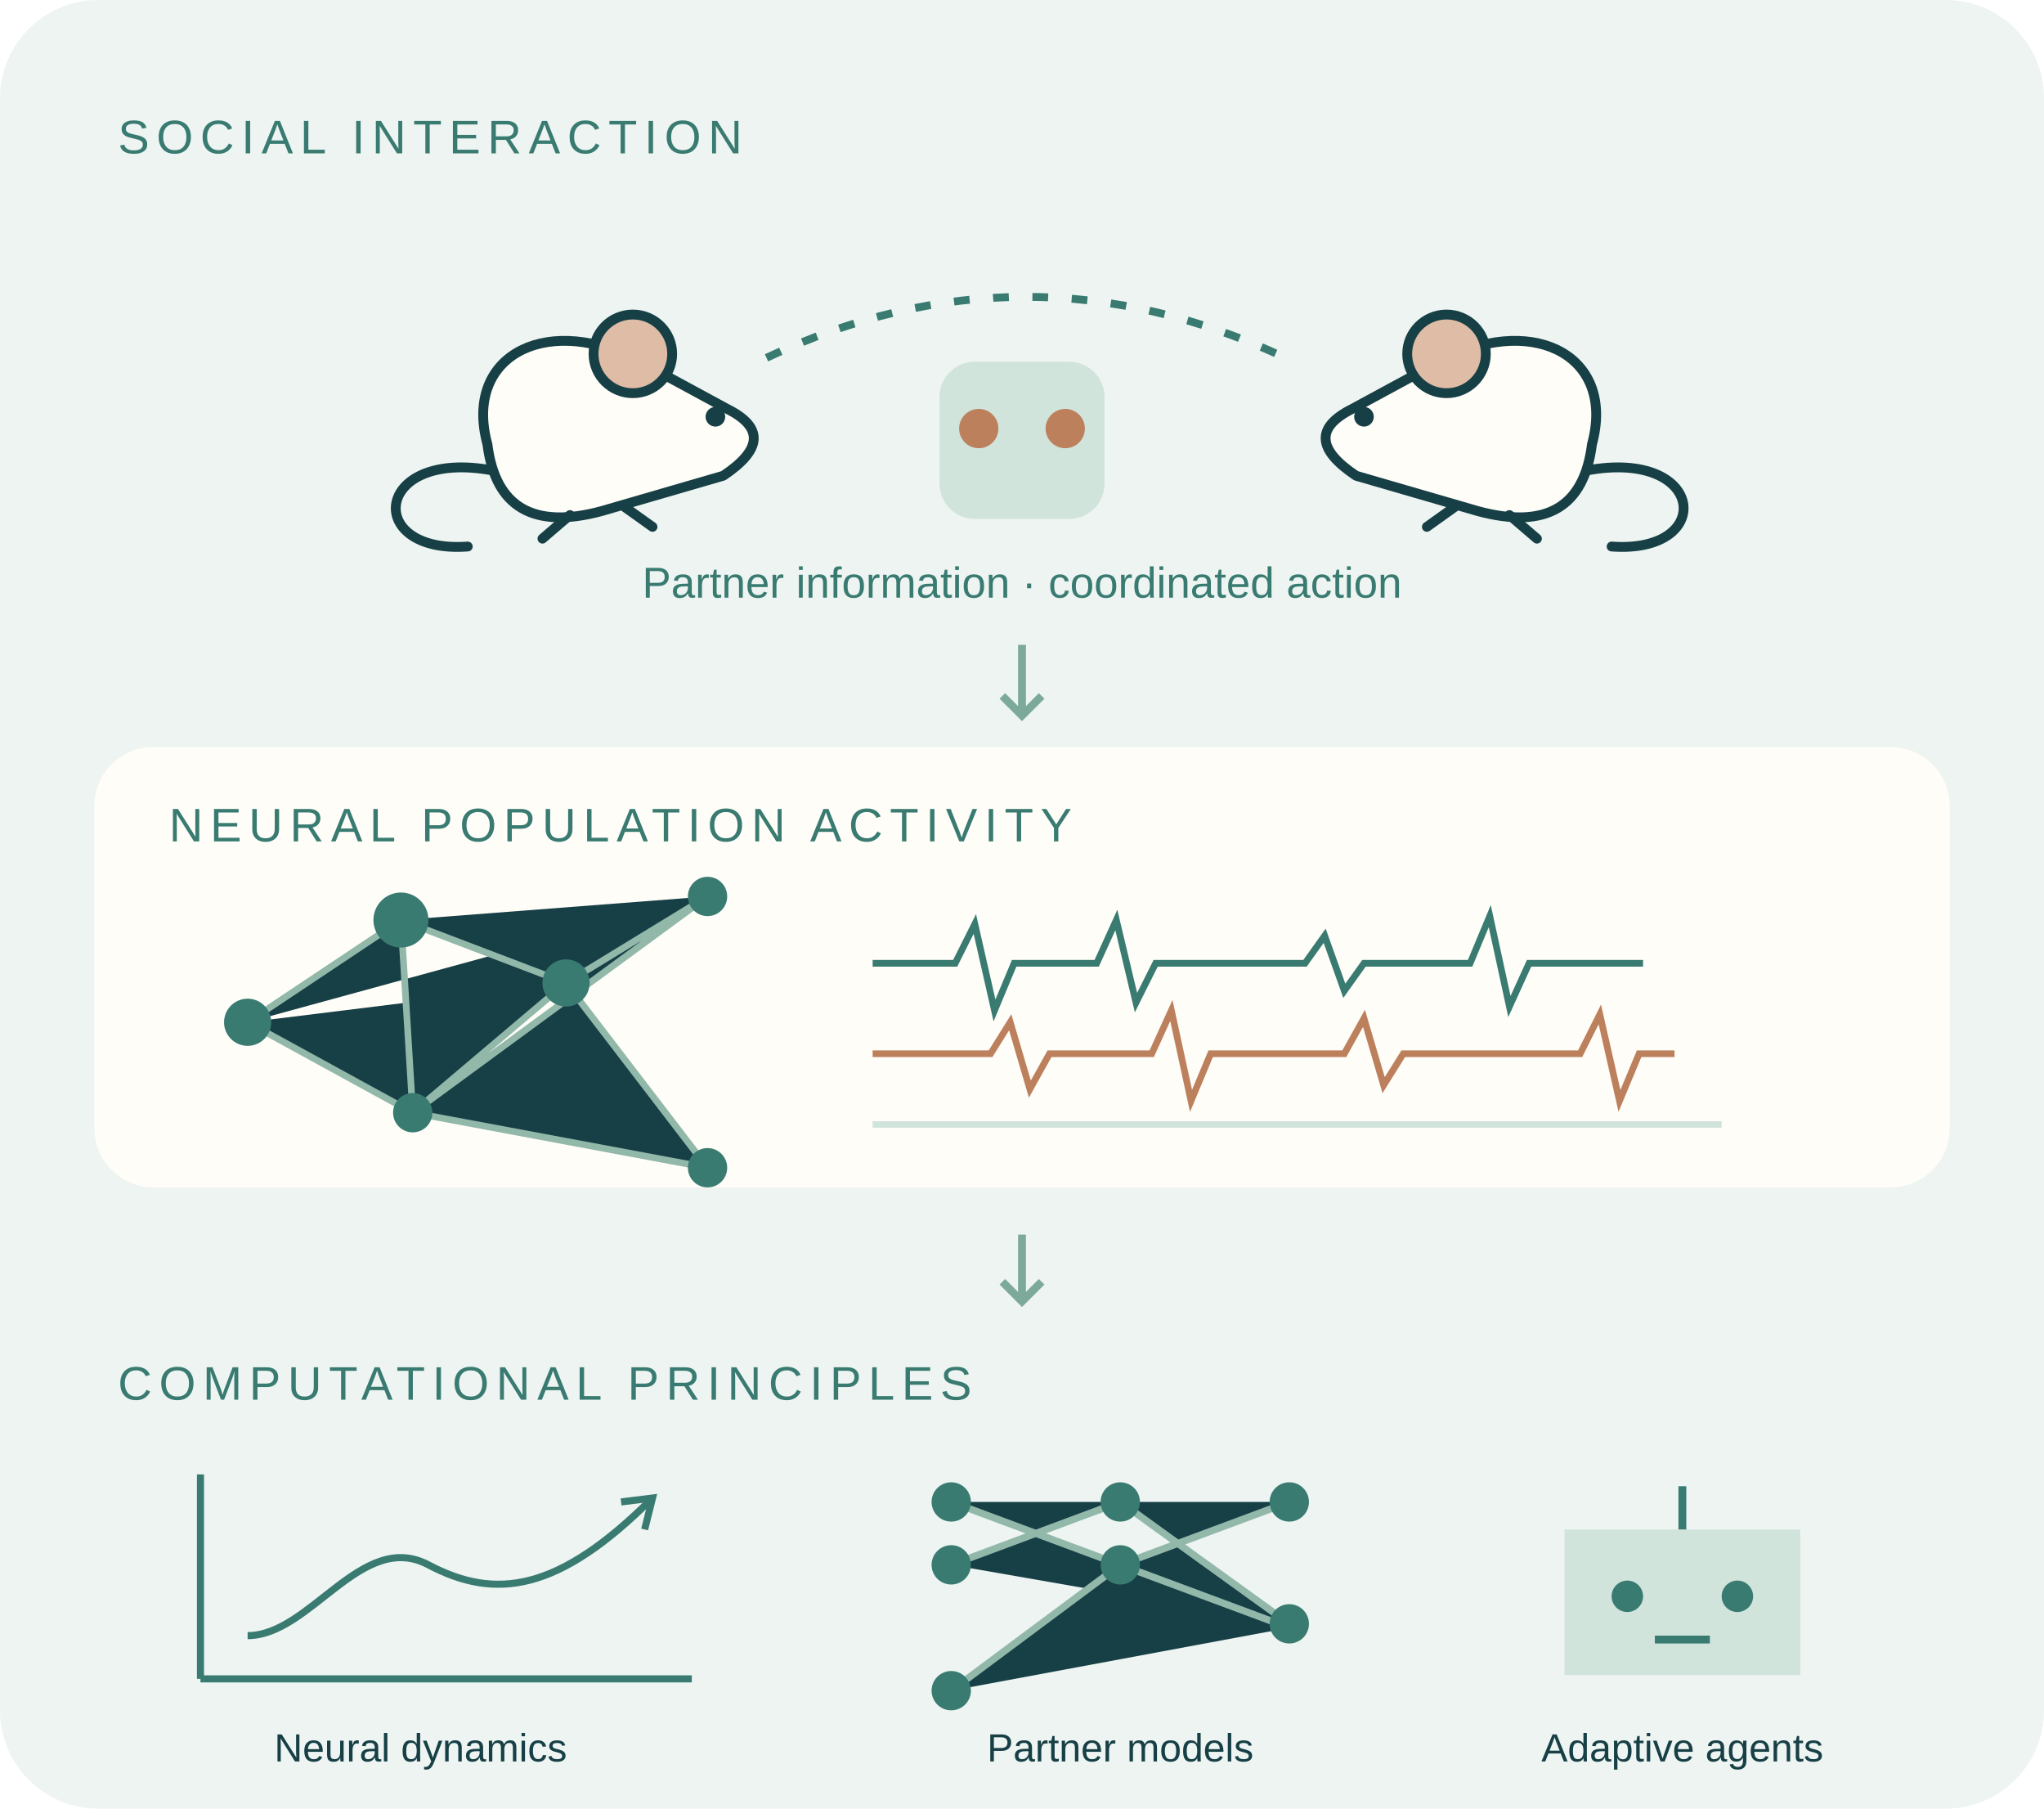
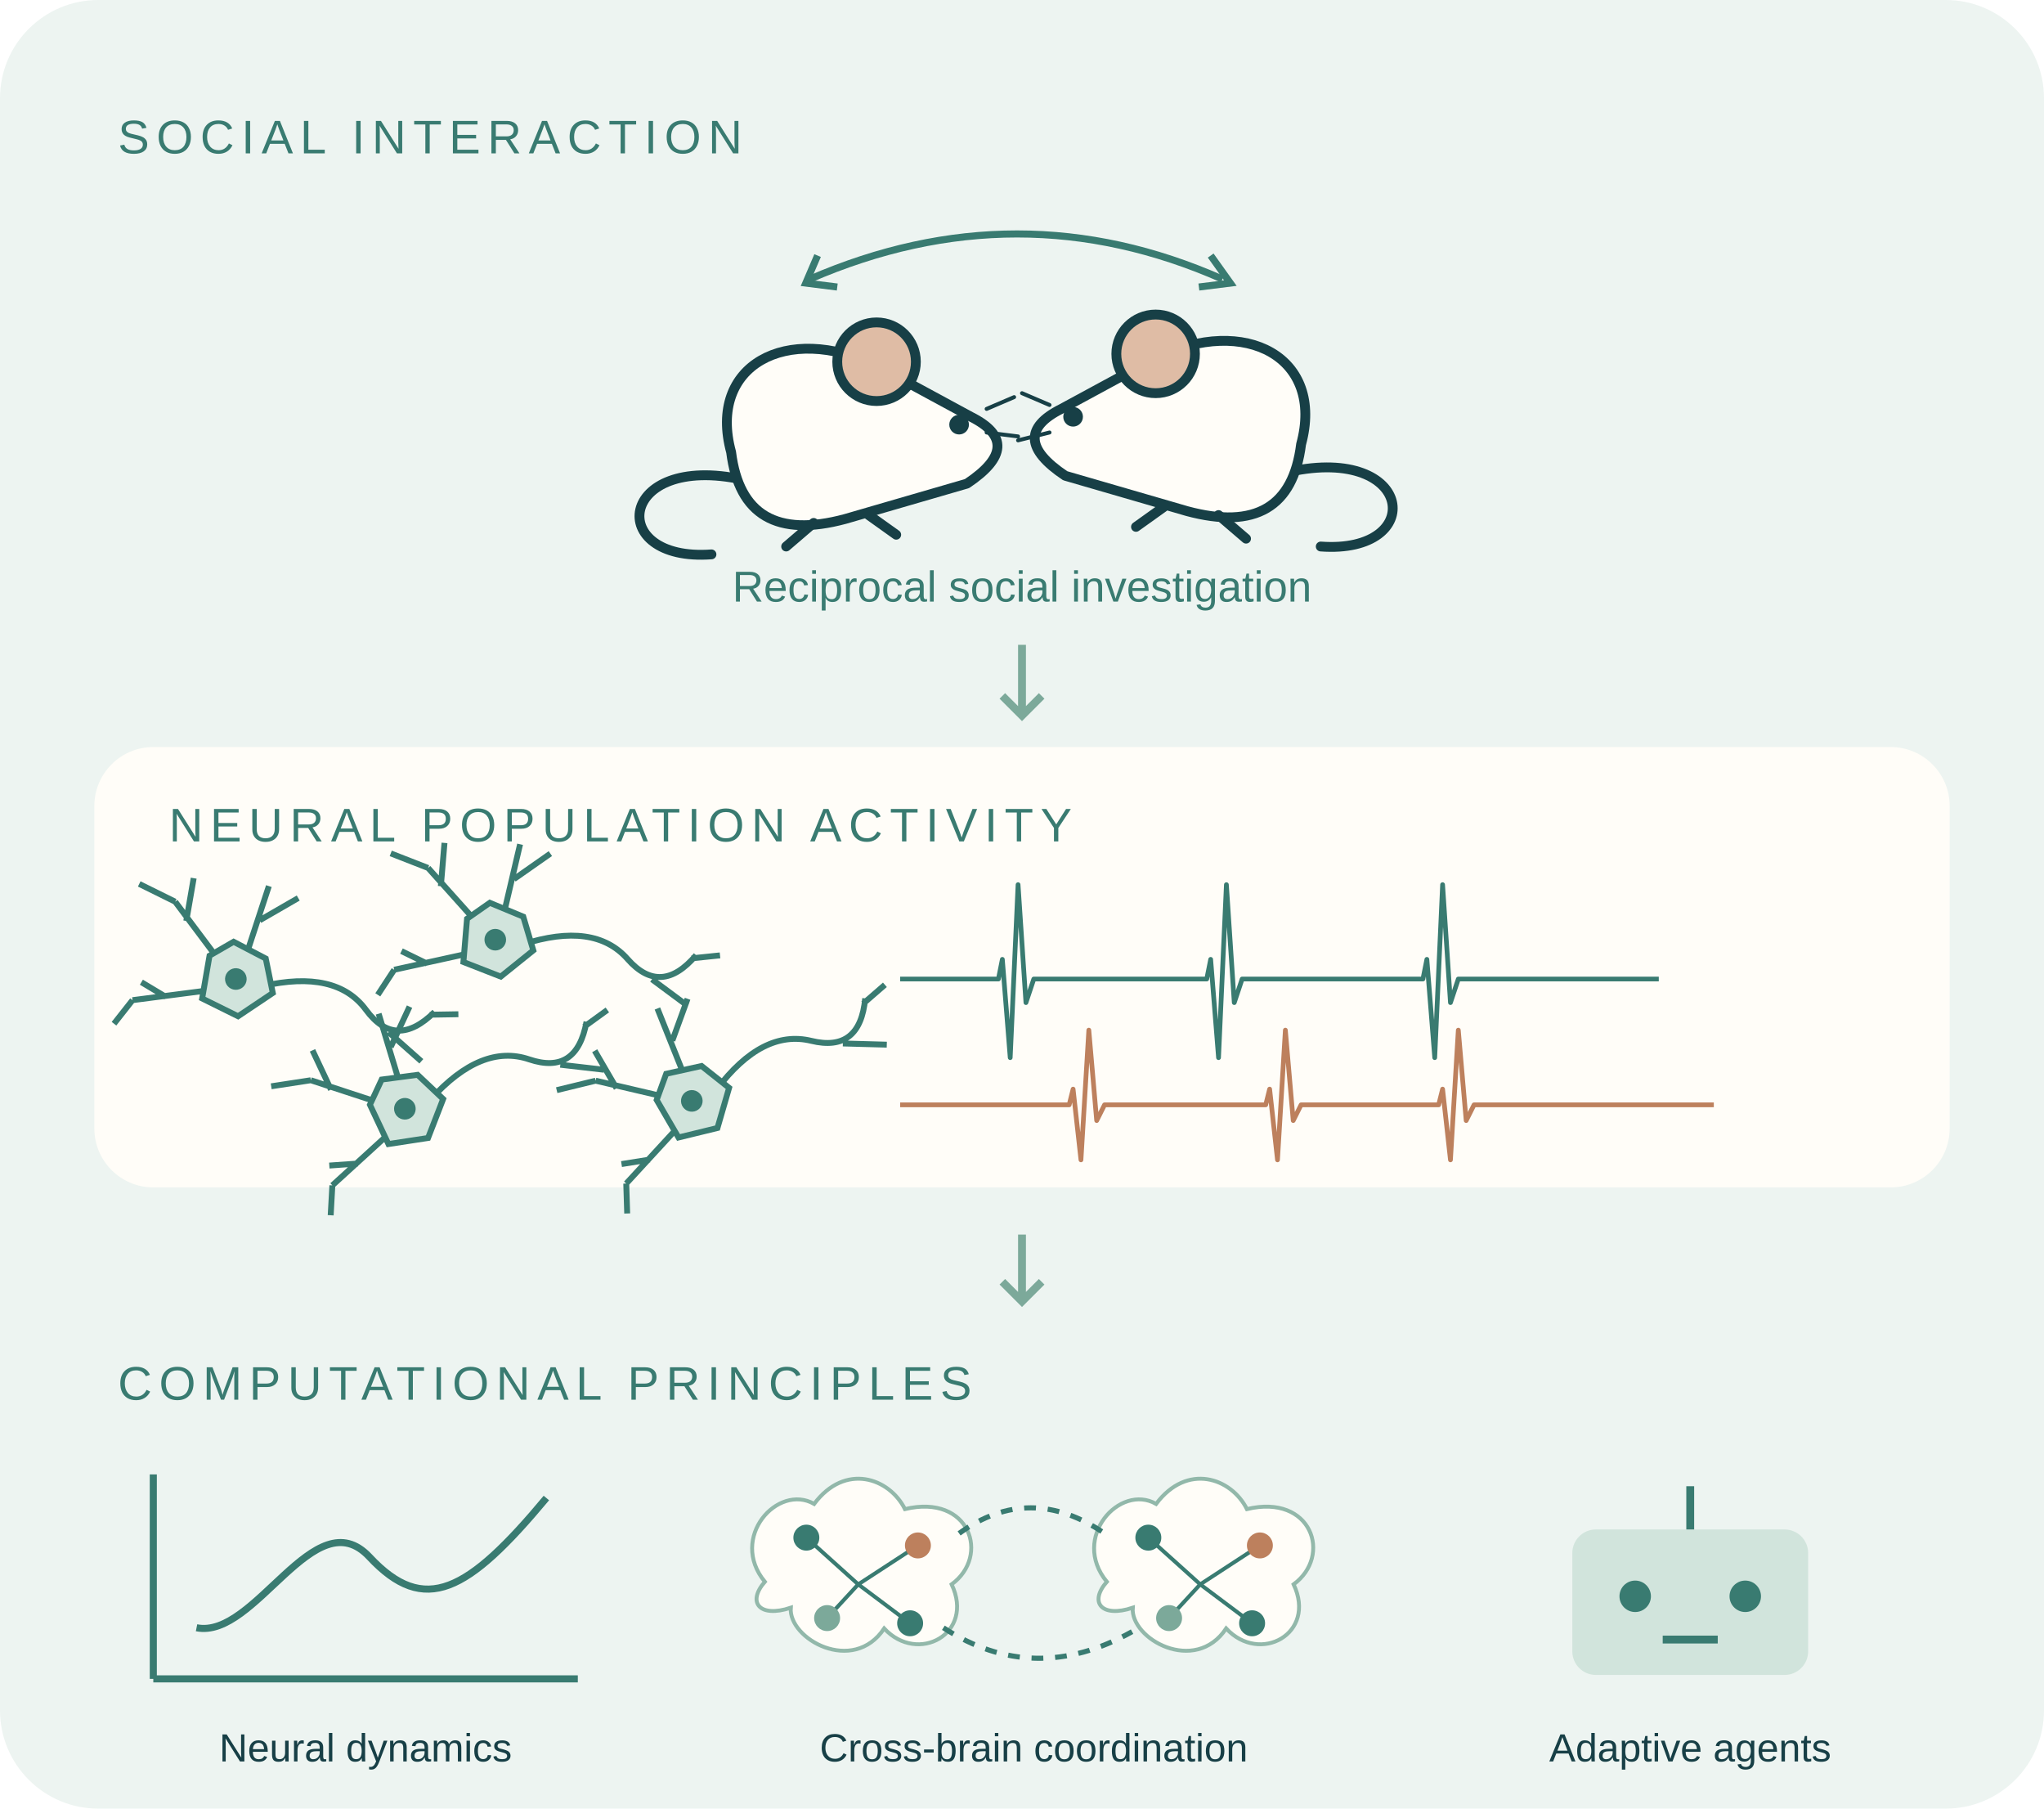
<svg xmlns="http://www.w3.org/2000/svg" viewBox="0 0 520 460" role="img" aria-labelledby="title desc">
  <rect width="520" height="460" rx="25" fill="#edf4f1" />
  <g font-family="Arial, Helvetica, sans-serif" fill="#173f46">
    <text x="30" y="39" font-size="12" letter-spacing="1.8" fill="#397b71">SOCIAL INTERACTION</text>
    <g stroke="#173f46" stroke-width="2.5" stroke-linecap="round" stroke-linejoin="round">
-       <g transform="translate(157 108)">
+       <g transform="translate(219 110)">
        <path d="M-30 12C-62 5-65 33-38 31" fill="none" />
        <path d="M-33 5C-39-17-19-28 4-17L28-4Q42 3 27 13L-4 22Q-30 29-33 5Z" fill="#fffdf8" />
        <circle cx="4" cy="-18" r="10" fill="#dfbca5" />
        <circle cx="25" cy="-2" r="2.5" fill="#173f46" stroke="none" />
        <path d="m-12 23-7 6m21-8 7 5" fill="none" />
      </g>
-       <g transform="translate(372 108) scale(-1 1)">
+       <g transform="translate(298 108) scale(-1 1)">
        <path d="M-30 12C-62 5-65 33-38 31" fill="none" />
        <path d="M-33 5C-39-17-19-28 4-17L28-4Q42 3 27 13L-4 22Q-30 29-33 5Z" fill="#fffdf8" />
        <circle cx="4" cy="-18" r="10" fill="#dfbca5" />
        <circle cx="25" cy="-2" r="2.5" fill="#173f46" stroke="none" />
        <path d="m-12 23-7 6m21-8 7 5" fill="none" />
      </g>
+       <path d="m251 104 7-3m-7 9 8 1m8-8-7-3m7 10-8 2" stroke-width="1" />
    </g>
-     <path d="M195 91Q261 60 327 91" fill="none" stroke="#397b71" stroke-width="2" stroke-dasharray="4 6" />
-     <rect x="239" y="92" width="42" height="40" rx="9" fill="#d1e4dc" />
-     <circle cx="249" cy="109" r="5" fill="#bd805d" />
-     <circle cx="271" cy="109" r="5" fill="#bd805d" />
-     <text x="260" y="152" text-anchor="middle" font-size="11" fill="#397b71">Partner information · coordinated action</text>
+     <path d="M206 71Q259 48 311 71" fill="none" stroke="#397b71" stroke-width="1.8" />
+     <path d="m208 65-3 7 8 1m95-8 5 7-8 1" fill="none" stroke="#397b71" stroke-width="1.8" />
+     <text x="260" y="153" text-anchor="middle" font-size="11" fill="#397b71">Reciprocal social investigation</text>
    <path d="M260 164v18m-5-5 5 5 5-5" fill="none" stroke="#7ca99a" stroke-width="2" />
    <rect x="24" y="190" width="472" height="112" rx="15" fill="#fffdf8" />
    <text x="43" y="214" font-size="12" letter-spacing="1.8" fill="#397b71">NEURAL POPULATION ACTIVITY</text>
-     <g stroke="#92b8aa" stroke-width="1.7">
-       <path d="m63 260 39-26 42 16 36-22m-117 32 42 23 39-33m-42-16 3 49 75-55m-36 22 36 47-75-14" />
+     <g transform="translate(60 249) rotate(15)" stroke="#397b71" stroke-width="1.5" fill="none">
+       <path d="M-6-4-20-15m4 4-1-11m-3 7-10-2M-7 5-24 12m8-3-7-2m-1 5-3 7M1-7l1-18m0 9 8-8M7 0q17-9 27-1t17-4m-10 8 10 5m-1-12 7-2" />
+       <path d="m-8-4 5-5 9 2 4 8-7 8-10-2Z" fill="#d1e4dc" />
+       <circle r="2" fill="#397b71" />
    </g>
-     <g fill="#397b71">
-       <circle cx="63" cy="260" r="6" />
-       <circle cx="102" cy="234" r="7" />
-       <circle cx="144" cy="250" r="6" />
-       <circle cx="180" cy="228" r="5" />
-       <circle cx="105" cy="283" r="5" />
-       <circle cx="180" cy="297" r="5" />
+     <g transform="translate(126 239) rotate(10)" stroke="#397b71" stroke-width="1.5" fill="none">
+       <path d="M-6-4-20-15m4 4-1-11m-3 7-10-2M-7 5-24 12m8-3-7-2m-1 5-3 7M1-7l1-18m0 9 8-8M7 0q17-9 27-1t17-4m-10 8 10 5m-1-12 7-2" />
+       <path d="m-8-4 5-5 9 2 4 8-7 8-10-2Z" fill="#d1e4dc" />
+       <circle r="2" fill="#397b71" />
    </g>
-     <g fill="none" stroke-width="1.7">
-       <path d="M222 245h21l5-10 5 22 5-12h21l5-11 5 21 5-10h38l5-7 5 14 5-7h27l5-12 5 23 5-11h29" stroke="#397b71" />
-       <path d="M222 268h30l5-8 5 17 5-9h26l5-11 5 23 5-12h34l5-9 5 17 5-8h45l5-10 5 22 5-12h9" stroke="#bd805d" />
-       <path d="M222 286h216" stroke="#d1e4dc" />
+     <g transform="translate(103 282) rotate(-20)" stroke="#397b71" stroke-width="1.5" fill="none">
+       <path d="M-6-4-20-15m4 4-1-11m-3 7-10-2M-7 5-24 12m8-3-7-2m-1 5-3 7M1-7l1-18m0 9 8-8M7 0q17-9 27-1t17-4m-10 8 10 5m-1-12 7-2" />
+       <path d="m-8-4 5-5 9 2 4 8-7 8-10-2Z" fill="#d1e4dc" />
+       <circle r="2" fill="#397b71" />
+     </g>
+     <g transform="translate(176 280) rotate(-25)" stroke="#397b71" stroke-width="1.5" fill="none">
+       <path d="M-6-4-20-15m4 4-1-11m-3 7-10-2M-7 5-24 12m8-3-7-2m-1 5-3 7M1-7l1-18m0 9 8-8M7 0q17-9 27-1t17-4m-10 8 10 5m-1-12 7-2" />
+       <path d="m-8-4 5-5 9 2 4 8-7 8-10-2Z" fill="#d1e4dc" />
+       <circle r="2" fill="#397b71" />
+     </g>
+     <g fill="none" stroke-width="1.2" stroke-linejoin="round">
+       <path d="M229 249h25l1-5 2 25 2-44 2 30 2-6h44l1-5 2 25 2-44 2 30 2-6h46l1-5 2 25 2-44 2 30 2-6h51" stroke="#397b71" />
+       <path d="M229 281h43l1-4 2 18 2-33 2 23 2-4h41l1-4 2 18 2-33 2 23 2-4h35l1-4 2 18 2-33 2 23 2-4h61" stroke="#bd805d" />
    </g>
    <path d="M260 314v17m-5-5 5 5 5-5" fill="none" stroke="#7ca99a" stroke-width="2" />
    <text x="30" y="356" font-size="12" letter-spacing="1.8" fill="#397b71">COMPUTATIONAL PRINCIPLES</text>
    <g fill="none" stroke="#397b71" stroke-width="1.8">
-       <path d="m51 427v-52m0 52h125" />
-       <path d="M63 416C79 416 92 389 109 398S142 405 166 381" />
-       <path d="m158 382 8-1-2 8" />
+       <path d="m39 427v-52m0 52h108" />
+       <path d="M50 414C65 417 80 381 94 396S119 405 139 381" />
    </g>
-     <text x="107" y="448" text-anchor="middle" font-size="10">Neural dynamics</text>
-     <g stroke="#92b8aa" stroke-width="1.8">
-       <path d="m242 382 43 16 43-16m-86 16 43-16 43 31m-86 17 43-32 43 16" />
+     <text x="93" y="448" text-anchor="middle" font-size="10">Neural dynamics</text>
+     <g transform="translate(219 399) scale(.66)">
+       <path d="M-37 5C-51-12-32-33-18-25-6-41 11-35 17-23 42-29 50-5 35 6 44 25 22 37 9 23-3 41-28 27-27 15-39 19-44 13-37 5Z" fill="#fffdf8" stroke="#92b8aa" stroke-width="1.5" />
+       <path d="m-21-12 20 18 23-15M-1 6l-12 13m12-13 20 15" stroke="#397b71" stroke-width="1.5" fill="none" />
+       <circle cx="-21" cy="-12" r="5" fill="#397b71" />
+       <circle cx="22" cy="-9" r="5" fill="#bd805d" />
+       <circle cx="-13" cy="19" r="5" fill="#7ca99a" />
+       <circle cx="19" cy="21" r="5" fill="#397b71" />
    </g>
-     <g fill="#397b71">
-       <circle cx="242" cy="382" r="5" />
-       <circle cx="242" cy="398" r="5" />
-       <circle cx="242" cy="430" r="5" />
-       <circle cx="285" cy="382" r="5" />
-       <circle cx="285" cy="398" r="5" />
-       <circle cx="328" cy="382" r="5" />
-       <circle cx="328" cy="413" r="5" />
+     <g transform="translate(306 399) scale(.66)">
+       <path d="M-37 5C-51-12-32-33-18-25-6-41 11-35 17-23 42-29 50-5 35 6 44 25 22 37 9 23-3 41-28 27-27 15-39 19-44 13-37 5Z" fill="#fffdf8" stroke="#92b8aa" stroke-width="1.5" />
+       <path d="m-21-12 20 18 23-15M-1 6l-12 13m12-13 20 15" stroke="#397b71" stroke-width="1.5" fill="none" />
+       <circle cx="-21" cy="-12" r="5" fill="#397b71" />
+       <circle cx="22" cy="-9" r="5" fill="#bd805d" />
+       <circle cx="-13" cy="19" r="5" fill="#7ca99a" />
+       <circle cx="19" cy="21" r="5" fill="#397b71" />
    </g>
-     <text x="285" y="448" text-anchor="middle" font-size="10">Partner models</text>
-     <path d="M398 389h60v37h-60Z" rx="6" fill="#d1e4dc" />
-     <circle cx="414" cy="406" r="4" fill="#397b71" />
-     <circle cx="442" cy="406" r="4" fill="#397b71" />
-     <path d="M421 417h14m-7-28v-11" stroke="#397b71" stroke-width="2" />
-     <text x="428" y="448" text-anchor="middle" font-size="10">Adaptive agents</text>
+     <path d="M244 390Q262 377 281 390M240 414Q263 429 288 415" stroke="#397b71" stroke-width="1.3" stroke-dasharray="3 3" fill="none" />
+     <text x="263" y="448" text-anchor="middle" font-size="10">Cross-brain coordination</text>
+     <rect x="400" y="389" width="60" height="37" rx="6" fill="#d1e4dc" />
+     <circle cx="416" cy="406" r="4" fill="#397b71" />
+     <circle cx="444" cy="406" r="4" fill="#397b71" />
+     <path d="M423 417h14m-7-28v-11" stroke="#397b71" stroke-width="2" />
+     <text x="430" y="448" text-anchor="middle" font-size="10">Adaptive agents</text>
  </g>
</svg>
